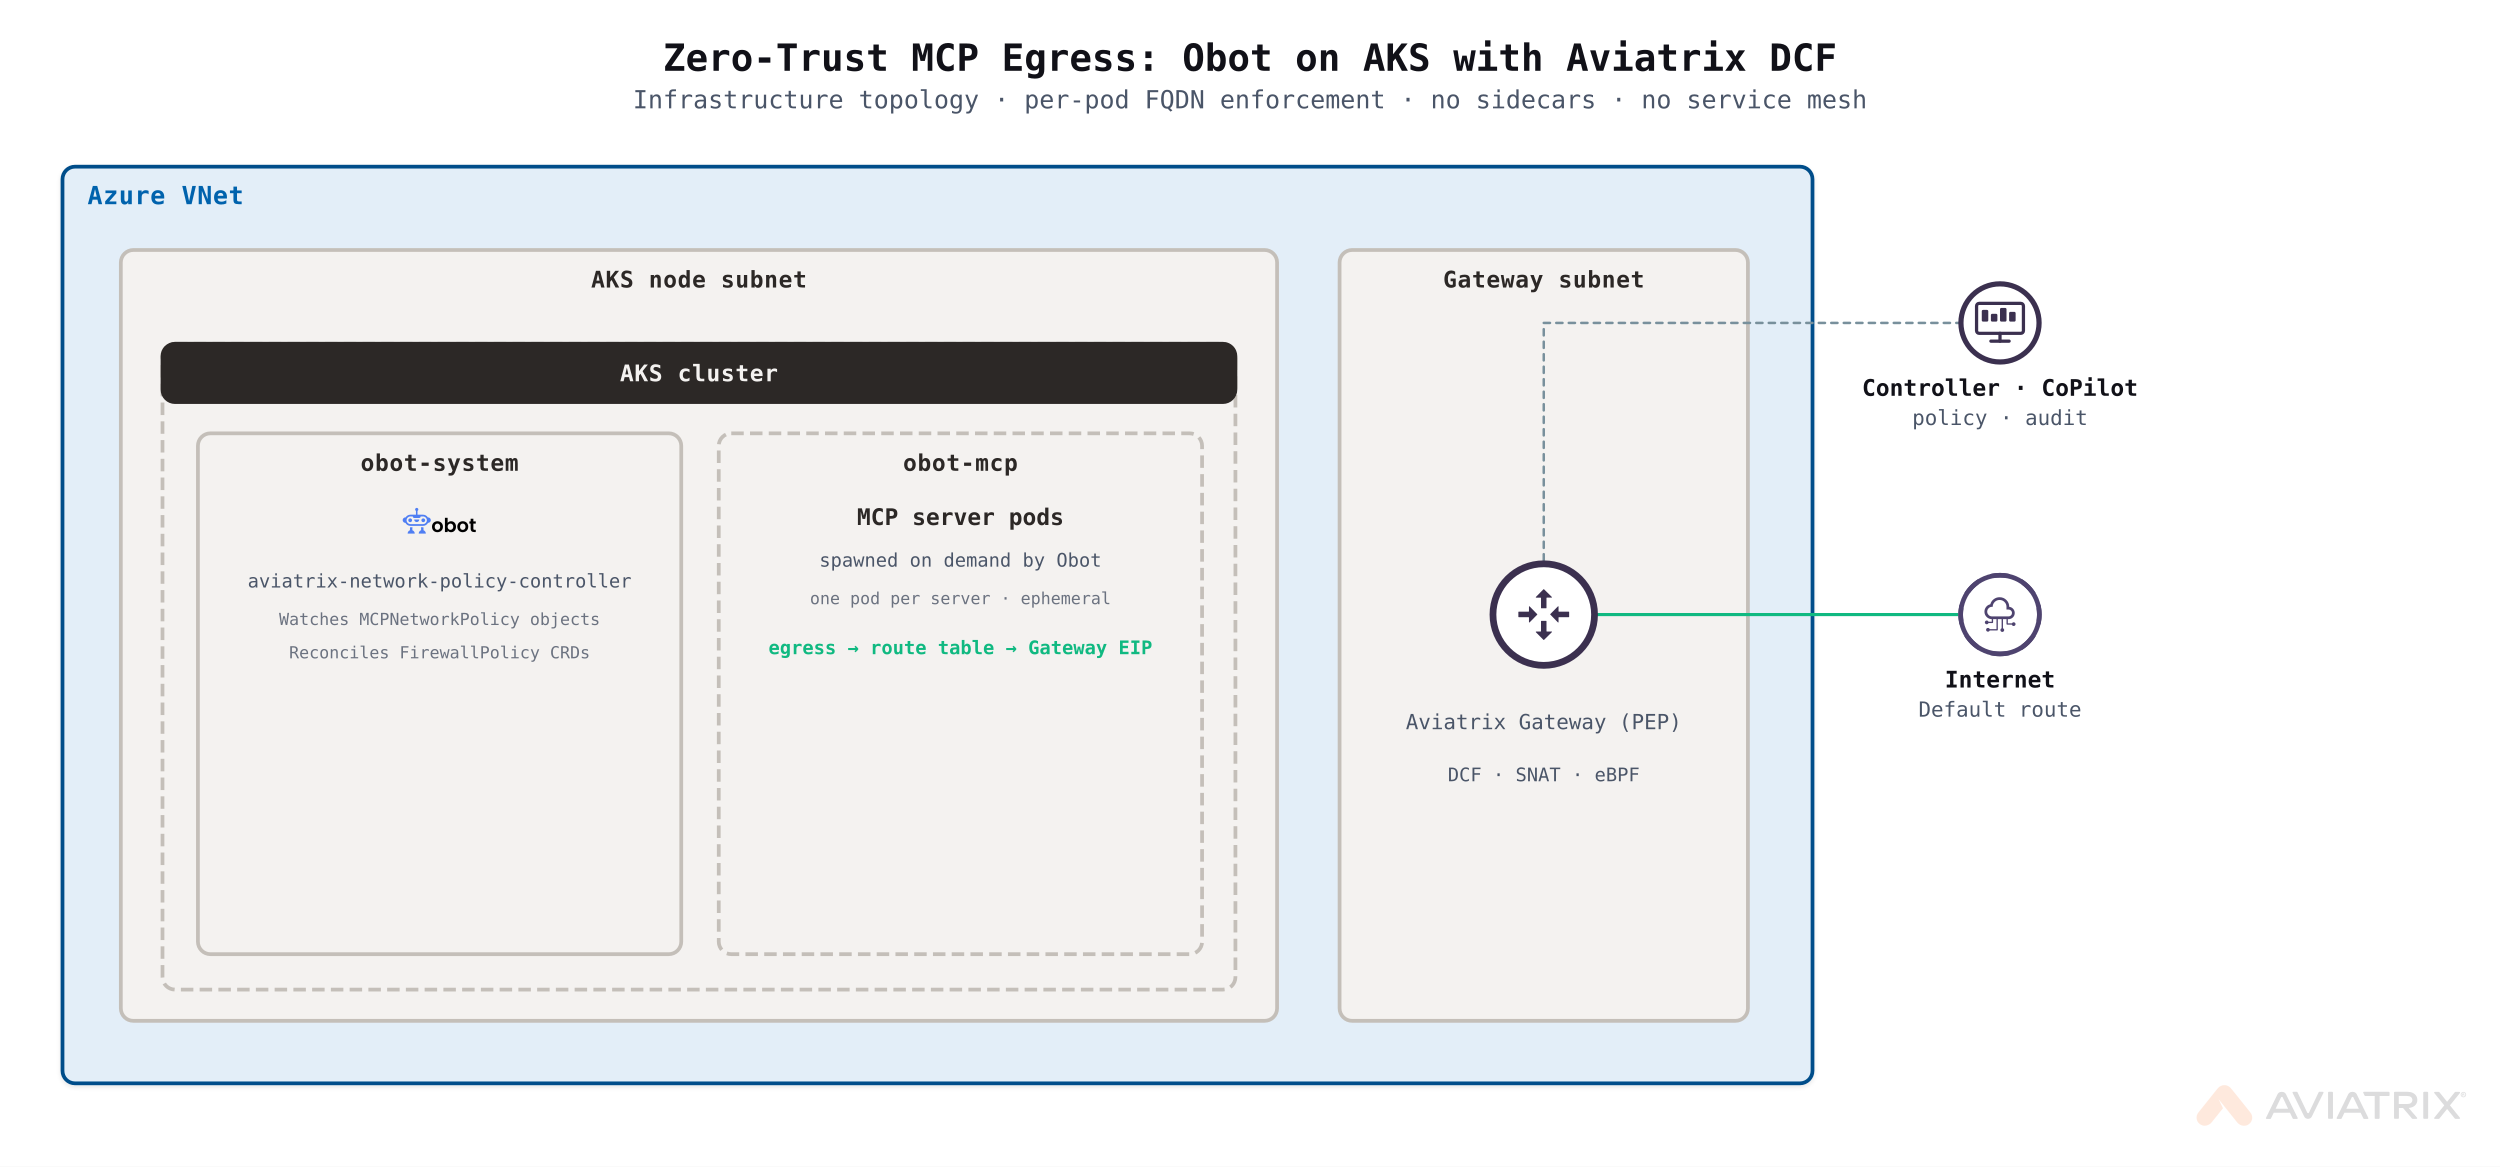
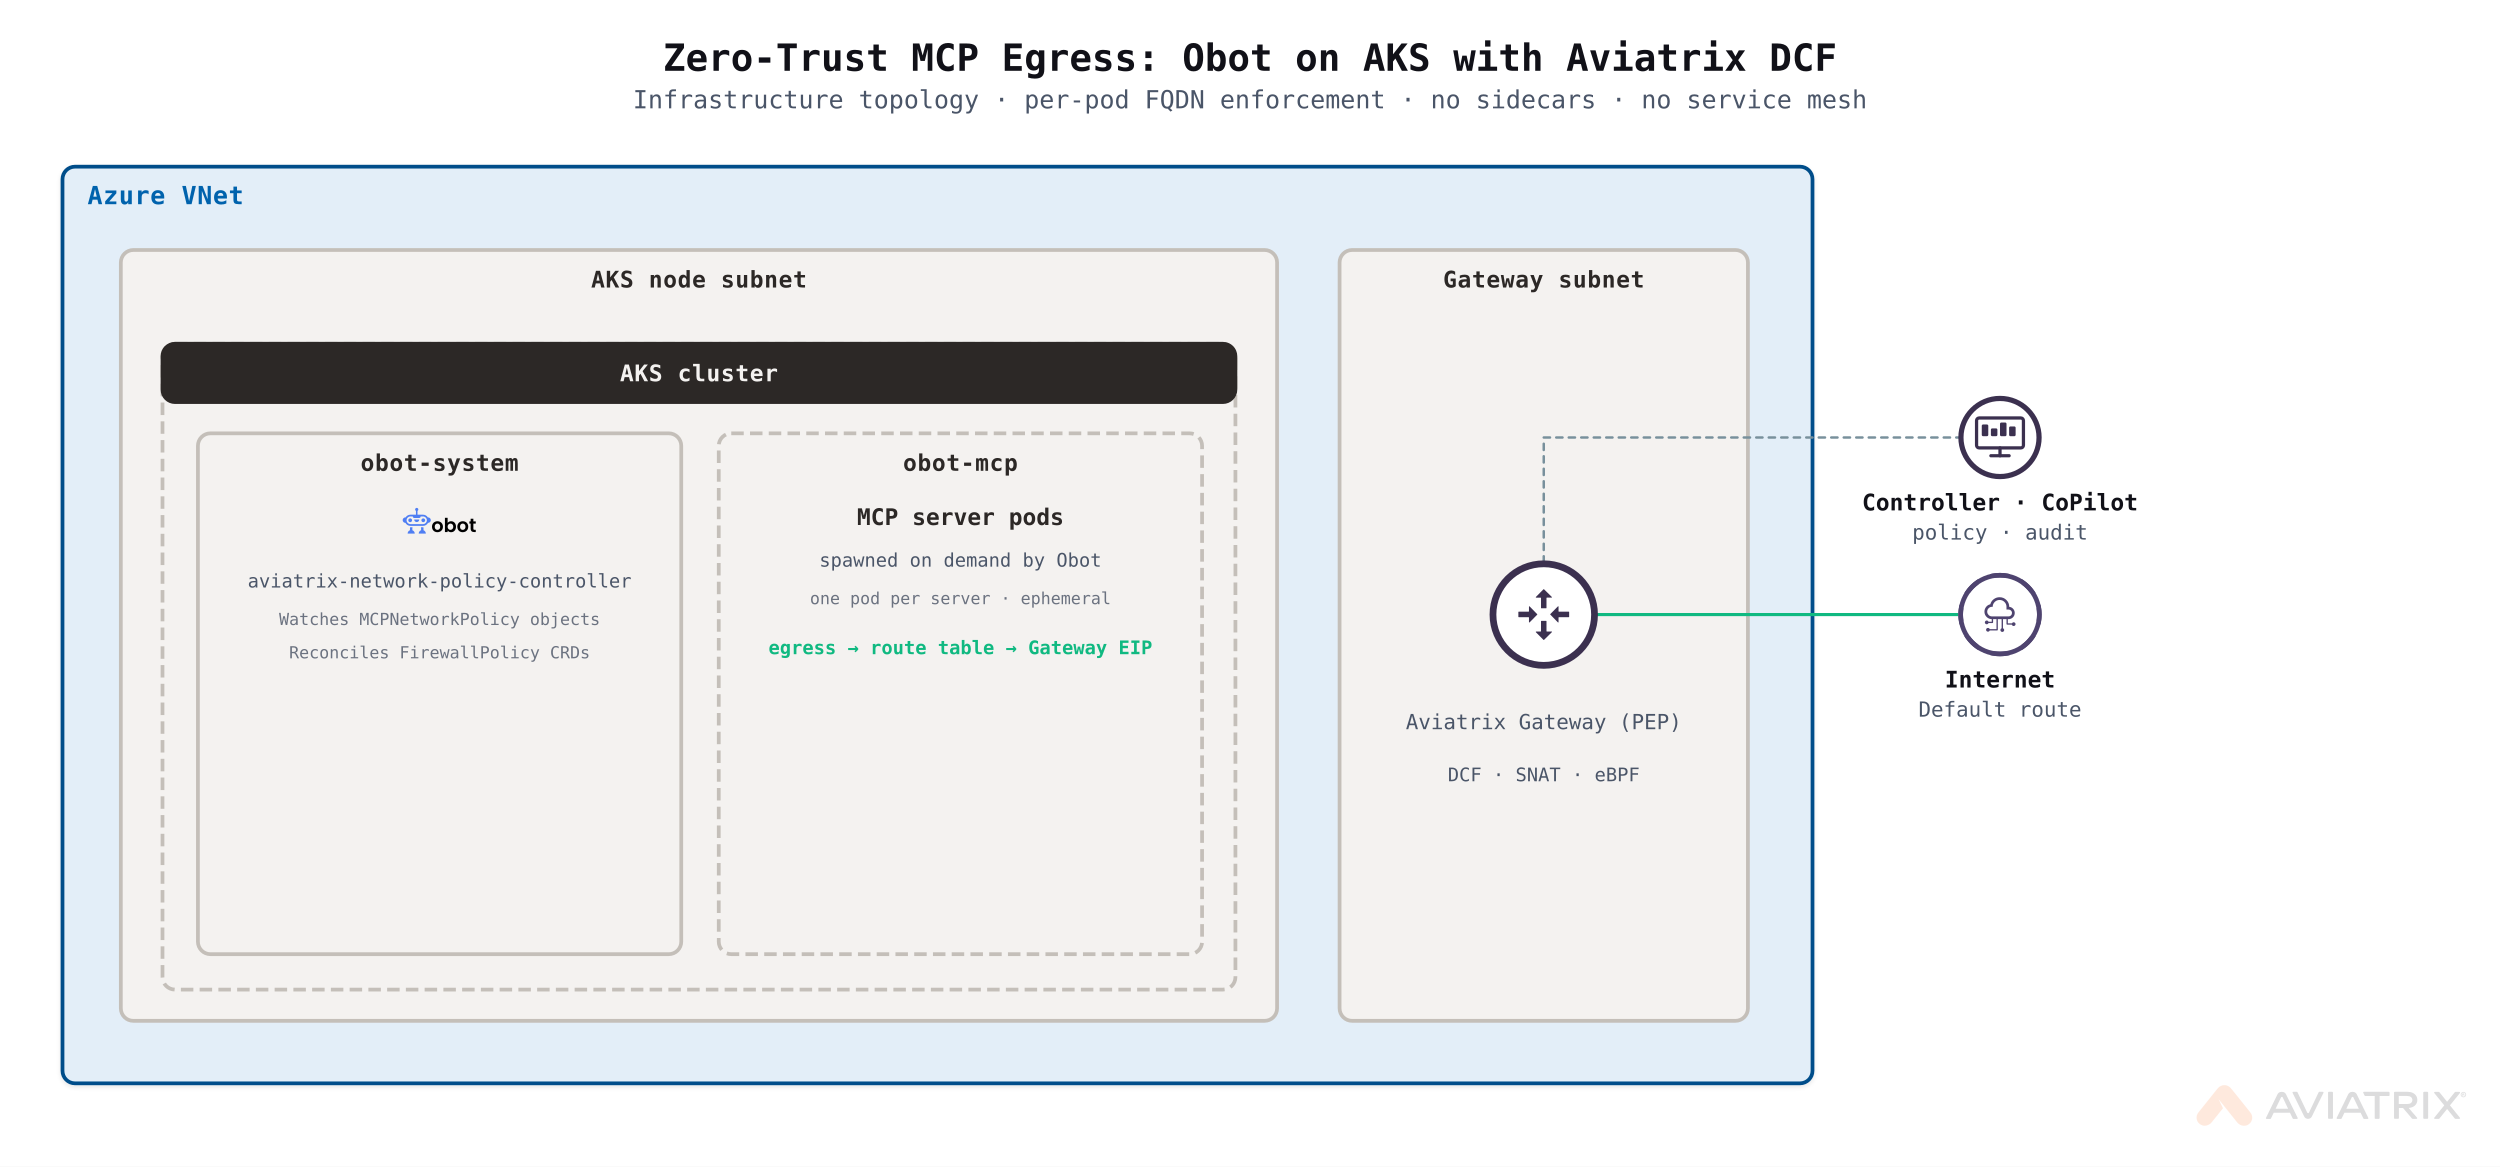
<svg xmlns="http://www.w3.org/2000/svg" viewBox="0 0 1200 560" width="1200" height="560">
  <defs>
    <filter id="shadow-sm" x="-2%" y="-2%" width="104%" height="108%">
      <feDropShadow dx="0" dy="1" stdDeviation="1" flood-color="#000" flood-opacity="0.10" />
    </filter>
    <filter id="shadow-md" x="-2%" y="-2%" width="104%" height="108%">
      <feDropShadow dx="0" dy="1" stdDeviation="1.5" flood-color="#000" flood-opacity="0.12" />
    </filter>
    <linearGradient id="avx-gradient" x1="0" y1="0" x2="0" y2="1">
      <stop offset="0%" stop-color="#fa6b1e" />
      <stop offset="100%" stop-color="#e24c01" />
    </linearGradient>
    <marker id="arrow-end" viewBox="0 0 10 10" refX="9" refY="5" markerWidth="9" markerHeight="9" orient="auto-start-reverse">
      <path d="M 0 0 L 10 5 L 0 10 z" fill="#78909C" />
    </marker>
    <marker id="arrow-end-accent" viewBox="0 0 10 10" refX="9" refY="5" markerWidth="9" markerHeight="9" orient="auto-start-reverse">
      <path d="M 0 0 L 10 5 L 0 10 z" fill="#fa6b1e" />
    </marker>
  </defs>
  <rect width="1200" height="560" fill="#FFFFFF" rx="0" stroke="none" stroke-width="1" />
  <text x="600.0" y="34" text-anchor="middle" font-family="'Anthropic Sans', 'SF Mono', ui-monospace, 'Segoe UI Mono', monospace" font-size="18" font-weight="700" fill="#111118">Zero-Trust MCP Egress: Obot on AKS with Aviatrix DCF</text>
  <text x="600.0" y="52" text-anchor="middle" font-family="'Anthropic Sans', 'SF Mono', ui-monospace, 'Segoe UI Mono', monospace" font-size="12" font-weight="400" fill="#4A5568">Infrastructure topology · per-pod FQDN enforcement · no sidecars · no service mesh</text>
  <g class="containers">
    <g id="container-vpc" opacity="1">
      <rect x="30" y="80" width="840" height="440" rx="6" ry="6" fill="#E3EEF8" stroke="#004E8A" stroke-width="1.8" filter="url(#shadow-sm)" />
      <text x="42" y="98" text-anchor="start" font-family="'Anthropic Sans', 'SF Mono', ui-monospace, 'Segoe UI Mono', monospace" font-size="12" font-weight="600" fill="#0062AD" letter-spacing="0.3">Azure VNet</text>
    </g>
    <g id="container-priv-subnet" opacity="1">
      <rect x="58" y="120" width="555" height="370" rx="6" ry="6" fill="#F4F2F0" stroke="#C4BFB9" stroke-width="1.8" />
      <text x="335.5" y="138" text-anchor="middle" font-family="'Anthropic Sans', 'SF Mono', ui-monospace, 'Segoe UI Mono', monospace" font-size="11" font-weight="600" fill="#2c2826" letter-spacing="0.3">AKS node subnet</text>
    </g>
    <g id="container-eks" opacity="1">
      <rect x="78" y="165" width="515" height="310" rx="6" ry="6" fill="#F4F2F0" stroke="#C4BFB9" stroke-width="1.8" stroke-dasharray="6 3" />
    </g>
    <g id="container-pub-subnet" opacity="1">
      <rect x="643" y="120" width="196" height="370" rx="6" ry="6" fill="#F4F2F0" stroke="#C4BFB9" stroke-width="1.8" />
      <text x="741.0" y="138" text-anchor="middle" font-family="'Anthropic Sans', 'SF Mono', ui-monospace, 'Segoe UI Mono', monospace" font-size="11" font-weight="600" fill="#2c2826" letter-spacing="0.3">Gateway subnet</text>
    </g>
    <g id="container-ns-system" opacity="1">
      <rect x="95" y="208" width="232" height="250" rx="6" ry="6" fill="#F4F2F0" stroke="#C4BFB9" stroke-width="1.8" />
      <text x="211.0" y="226" text-anchor="middle" font-family="'Anthropic Sans', 'SF Mono', ui-monospace, 'Segoe UI Mono', monospace" font-size="11" font-weight="600" fill="#2c2826" letter-spacing="0.3">obot-system</text>
    </g>
    <g id="container-ns-mcp" opacity="1">
      <rect x="345" y="208" width="232" height="250" rx="6" ry="6" fill="#F4F2F0" stroke="#C4BFB9" stroke-width="1.8" stroke-dasharray="6 3" />
      <text x="461.0" y="226" text-anchor="middle" font-family="'Anthropic Sans', 'SF Mono', ui-monospace, 'Segoe UI Mono', monospace" font-size="11" font-weight="600" fill="#2c2826" letter-spacing="0.3">obot-mcp</text>
    </g>
    <g id="container-eks-bar" opacity="1">
      <rect x="78" y="165" width="515" height="28" rx="6" ry="6" fill="#2c2826" stroke="#2c2826" stroke-width="1.8" />
      <text x="335.5" y="183" text-anchor="middle" font-family="'Anthropic Sans', 'SF Mono', ui-monospace, 'Segoe UI Mono', monospace" font-size="11" font-weight="600" fill="#F4F2F0" letter-spacing="0.3">AKS cluster</text>
    </g>
  </g>
  <g class="connections">
    <g class="connection">
      <path d="M 741 295 L 960 295" fill="none" stroke="#10b981" stroke-width="1.5" marker-end="url(#arrow-end)" stroke-linecap="round" stroke-linejoin="round" />
    </g>
    <g class="connection">
-       <path d="M 960 155 L 741 155 L 741 295" fill="none" stroke="#78909C" stroke-width="1.2" stroke-dasharray="3 3" marker-end="url(#arrow-end)" stroke-linecap="round" stroke-linejoin="round" />
+       <path d="M 960 210 L 741 210 L 741 295" fill="none" stroke="#78909C" stroke-width="1.2" stroke-dasharray="3 3" marker-end="url(#arrow-end)" stroke-linecap="round" stroke-linejoin="round" />
    </g>
  </g>
  <g class="nodes">
    <g id="node-obot-logo">
      <svg x="193.0" y="232.0" width="36" height="36" viewBox="0 0 1892.2 720.92" overflow="visible">
        <style type="text/css">
	.st0{display:none;}
	.st1{display:inline;}
	.st2{font-family:'Poppins-SemiBold';}
	.st3{font-size:155.091px;}
	.st4{fill-rule:evenodd;clip-rule:evenodd;fill:#380067;}
	.st5{fill-rule:evenodd;clip-rule:evenodd;fill:#4F7EF3;}
</style>
        <g class="st0">
          <text transform="matrix(1 0 0 1 1070.963 390.6344)" class="st1 st2 st3">otto8</text>
          <g transform="matrix(2.51673,0,0,2.51673,9659.41,-9226.53)" class="st1">
            <g id="ic1_icon-black">
              <path id="ic1_otto8-icon-black" class="st4" d="M-3462.15,3741.84c-2.84,0-5.18,2.34-5.18,5.18l0,0c0.01,1.89,1.05,3.63,2.71,4.54     v12.11h-17.67c-6.58,0-12.34,3.52-15.49,8.77c-0.23-0.04-0.46-0.06-0.69-0.09c-4.81,0-8.77,3.96-8.77,8.77l0,0     c0,4.81,3.96,8.77,8.77,8.77c0.06,0,0.11-0.01,0.17-0.01c3.02,5.74,9.07,9.67,16.02,9.67h40.29c6.95,0,13-3.93,16.02-9.68     c0.06,0,0.11,0.01,0.17,0.02c4.81,0,8.77-3.96,8.77-8.77l0,0c0-4.81-3.96-8.77-8.77-8.77c-0.23,0.02-0.46,0.05-0.69,0.09     c-3.16-5.24-8.92-8.77-15.49-8.77h-17.67v-12.11c1.66-0.91,2.7-2.65,2.71-4.54l0,0     C-3456.97,3744.18-3459.31,3741.84-3462.15,3741.84L-3462.15,3741.84z M-3482.29,3769.34h7.59c-0.01,0.11-0.02,0.21-0.02,0.33     c0,2.56,2.06,4.63,4.63,4.63h15.89c2.56,0,4.63-2.06,4.63-4.63c0-0.11-0.01-0.22-0.02-0.33h7.59c6.92,0,12.38,5.43,12.38,12.26     c0,6.83-5.46,12.26-12.38,12.26h-40.29c-6.92,0-12.38-5.43-12.38-12.26C-3494.67,3774.77-3489.21,3769.34-3482.29,3769.34     L-3482.29,3769.34z M-3483.13,3775.52L-3483.13,3775.52c-3.34,0-6.08,2.74-6.08,6.08l0,0c0,3.33,2.74,6.08,6.08,6.08l0,0     c3.34,0,6.08-2.75,6.08-6.08l0,0C-3477.05,3778.26-3479.79,3775.52-3483.13,3775.52z M-3441.16,3775.52     c-3.34,0-6.08,2.74-6.08,6.08l0,0c0,3.33,2.74,6.08,6.08,6.08l0,0c3.34,0,6.08-2.75,6.08-6.08l0,0     C-3435.08,3778.26-3437.83,3775.52-3441.16,3775.52L-3441.16,3775.52z M-3470.34,3779.16c0,4.53,3.67,8.2,8.2,8.2     c4.53,0,8.2-3.67,8.2-8.2H-3470.34z M-3483.52,3803.87c-0.21,1.19-0.32,2.41-0.32,3.66v5.99c-4.39,1.6-7.52,5.8-7.52,10.74h22.89     c0-5-3.21-9.23-7.67-10.79v-5.93c0-1.25,0.16-2.46,0.47-3.61h-6.61C-3482.71,3803.92-3483.12,3803.9-3483.52,3803.87z      M-3440.77,3803.87c-0.41,0.03-0.82,0.05-1.23,0.05h-6.61c0.3,1.15,0.47,2.36,0.47,3.61v5.93c-4.46,1.56-7.67,5.8-7.67,10.79     h22.89c0-4.94-3.14-9.14-7.52-10.74v-5.99C-3440.44,3806.28-3440.56,3805.06-3440.77,3803.87z M-3447.09,3816.16     c1.59,0,2.83,1.19,2.83,2.88c0,1.69-1.24,2.88-2.83,2.88c-1.58,0-2.83-1.19-2.83-2.88     C-3449.92,3817.34-3448.68,3816.16-3447.09,3816.16z M-3441.37,3816.16c1.2,0,1.82,0.66,1.82,1.46c0,0.6-0.34,1.06-0.89,1.27     c0.63,0.19,1.03,0.69,1.03,1.38c0,1-0.79,1.64-1.96,1.64c-1.16,0-1.95-0.64-1.95-1.64c0-0.7,0.41-1.2,1.02-1.38     c-0.57-0.22-0.89-0.65-0.89-1.27C-3443.18,3816.81-3442.57,3816.16-3441.37,3816.16z M-3441.37,3816.74     c-0.68,0-1.14,0.33-1.14,0.98c0,0.57,0.47,0.94,1.14,0.94c0.68,0,1.15-0.38,1.15-0.95     C-3440.22,3817.07-3440.67,3816.74-3441.37,3816.74z M-3447.09,3816.79c-1.19,0-2.08,0.86-2.08,2.24c0,1.38,0.89,2.24,2.08,2.24     s2.08-0.86,2.08-2.24C-3445.02,3817.65-3445.91,3816.79-3447.09,3816.79z M-3441.37,3819.19c-0.71,0-1.28,0.32-1.28,1.05     c0,0.65,0.5,1.09,1.28,1.09c0.79,0,1.27-0.44,1.27-1.09C-3440.09,3819.54-3440.64,3819.19-3441.37,3819.19z" />
            </g>
          </g>
        </g>
        <g>
          <path d="M821.02,630.46c-20.7-11.47-36.95-27.72-48.75-48.75c-11.81-21.02-17.7-45.27-17.7-72.76c0-27.48,6.06-51.74,18.19-72.76   c12.13-21.02,28.7-37.27,49.72-48.75c21.02-11.48,44.46-17.22,70.34-17.22c25.87,0,49.31,5.75,70.34,17.22   c21.02,11.48,37.59,27.73,49.72,48.75c12.13,21.02,18.19,45.28,18.19,72.76c0,27.49-6.23,51.74-18.67,72.76   c-12.45,21.02-29.27,37.28-50.45,48.75c-21.18,11.48-44.87,17.22-71.06,17.22C865,647.68,841.71,641.94,821.02,630.46z    M925.55,579.53c10.83-5.98,19.48-14.95,25.95-26.92c6.47-11.96,9.7-26.51,9.7-43.66c0-25.54-6.71-45.19-20.13-58.94   c-13.42-13.74-29.83-20.62-49.24-20.62c-19.4,0-35.65,6.88-48.75,20.62c-13.1,13.75-19.65,33.39-19.65,58.94   c0,25.55,6.38,45.2,19.16,58.93c12.77,13.75,28.86,20.62,48.27,20.62C903.16,588.5,914.72,585.51,925.55,579.53z" />
          <path d="M1185.06,382.34c15.35-8.08,32.9-12.13,52.63-12.13c22.96,0,43.73,5.66,62.33,16.98c18.59,11.32,33.3,27.41,44.14,48.26   c10.83,20.86,16.25,45.04,16.25,72.52c0,27.49-5.42,51.83-16.25,73c-10.84,21.19-25.55,37.6-44.14,49.24   c-18.6,11.64-39.37,17.46-62.33,17.46c-20.05,0-37.59-3.96-52.63-11.88c-15.04-7.92-27.09-18.19-36.14-30.8v38.32h-67.91V284.36   h67.91v129.51C1157.66,400.94,1169.7,390.43,1185.06,382.34z M1281.11,466.02c-6.63-11.8-15.36-20.78-26.19-26.92   c-10.84-6.14-22.56-9.22-35.17-9.22c-12.29,0-23.85,3.15-34.68,9.46c-10.84,6.3-19.57,15.45-26.19,27.41   c-6.63,11.97-9.94,26.04-9.94,42.2c0,16.17,3.31,30.24,9.94,42.2c6.62,11.97,15.35,21.1,26.19,27.41   c10.83,6.31,22.39,9.46,34.68,9.46c12.61,0,24.33-3.23,35.17-9.7c10.83-6.47,19.56-15.68,26.19-27.65   c6.62-11.96,9.94-26.19,9.94-42.69C1291.05,491.81,1287.73,477.83,1281.11,466.02z" />
          <path d="M1459.37,630.46c-20.7-11.47-36.95-27.72-48.75-48.75c-11.81-21.02-17.7-45.27-17.7-72.76c0-27.48,6.06-51.74,18.19-72.76   c12.13-21.02,28.7-37.27,49.72-48.75c21.02-11.48,44.46-17.22,70.34-17.22c25.87,0,49.31,5.75,70.34,17.22   c21.02,11.48,37.59,27.73,49.72,48.75c12.13,21.02,18.19,45.28,18.19,72.76c0,27.49-6.23,51.74-18.67,72.76   c-12.45,21.02-29.27,37.28-50.45,48.75c-21.18,11.48-44.87,17.22-71.06,17.22C1503.34,647.68,1480.06,641.94,1459.37,630.46z    M1563.9,579.53c10.83-5.98,19.48-14.95,25.95-26.92c6.47-11.96,9.7-26.51,9.7-43.66c0-25.54-6.71-45.19-20.13-58.94   c-13.42-13.74-29.84-20.62-49.24-20.62c-19.4,0-35.65,6.88-48.75,20.62c-13.1,13.75-19.65,33.39-19.65,58.94   c0,25.55,6.38,45.2,19.16,58.93c12.77,13.75,28.86,20.62,48.27,20.62C1541.51,588.5,1553.06,585.51,1563.9,579.53z" />
          <path d="M1798.43,430.37v130c0,9.06,2.18,15.6,6.55,19.65c4.36,4.05,11.72,6.06,22.07,6.06h31.53v57.24h-42.69   c-57.24,0-85.86-27.81-85.86-83.43V430.37h-32.02v-55.78h32.02v-66.45h68.4v66.45h60.15v55.78H1798.43z" />
        </g>
        <g id="ic1_icon-black_00000129166214560931710720000014079342250062017976_">
          <path id="ic1_otto8-icon-black_00000052808708928244291080000007683698333036600744_" class="st5" d="M369.51,33.52   c-22.36,0-40.77,18.41-40.77,40.77l0,0c0.04,14.86,8.23,28.61,21.3,35.7v95.32H210.94c-51.76,0-97.1,27.73-121.96,69.01   c-1.81-0.3-3.63-0.51-5.45-0.68c-37.86,0-69.01,31.14-69.01,69.01l0,0c0,37.86,31.15,69.01,69.01,69.01   c0.44-0.03,0.87-0.07,1.31-0.1c23.75,45.19,71.4,76.13,126.1,76.13h317.14c54.71,0,102.36-30.94,126.11-76.17   c0.44,0.03,0.87,0.1,1.3,0.14c37.86,0,69.01-31.14,69.01-69.01l0,0c0-37.86-31.15-69.01-69.01-69.01   c-1.83,0.17-3.64,0.37-5.45,0.68c-24.86-41.28-70.2-69.04-121.96-69.04H388.97v-95.29c13.07-7.13,21.26-20.84,21.3-35.7l0,0   C410.27,51.93,391.87,33.52,369.51,33.52L369.51,33.52z M210.94,250h59.73c-0.06,0.84-0.13,1.69-0.13,2.57   c0,20.16,16.24,36.41,36.42,36.41h125.09c20.18,0,36.42-16.25,36.42-36.41c0-0.88-0.07-1.72-0.13-2.57h59.73   c54.48,0,97.47,42.73,97.47,96.5c0,53.74-42.99,96.5-97.47,96.5H210.94c-54.48,0-97.47-42.76-97.47-96.5   C113.47,292.73,156.46,250,210.94,250L210.94,250z M204.34,298.64L204.34,298.64c-26.26,0-47.86,21.58-47.86,47.86l0,0   c0,26.25,21.6,47.86,47.86,47.86l0,0c26.26,0,47.86-21.62,47.86-47.86l0,0C252.2,320.22,230.59,298.64,204.34,298.64z    M534.68,298.64c-26.26,0-47.86,21.58-47.86,47.86l0,0c0,26.25,21.6,47.86,47.86,47.86l0,0c26.26,0,47.86-21.62,47.86-47.86l0,0   C582.54,320.22,560.93,298.64,534.68,298.64L534.68,298.64z M305,327.32c0,35.63,28.88,64.52,64.51,64.52   c35.63,0,64.51-28.88,64.51-64.52H305z M201.23,521.81c-1.62,9.36-2.55,18.95-2.55,28.78v47.12c-34.52,12.63-59.2,45.67-59.2,84.55   h180.19c0-39.32-25.25-72.66-60.38-84.95v-46.71c0-9.86,1.3-19.35,3.67-28.41h-52.02C207.67,522.18,204.44,522.04,201.23,521.81z    M537.79,521.81c-3.21,0.24-6.44,0.37-9.71,0.37h-52.02c2.37,9.05,3.67,18.54,3.67,28.41v46.71   c-35.14,12.29-60.38,45.63-60.38,84.95h180.2c0-38.88-24.68-71.91-59.2-84.51v-47.15C540.34,540.76,539.41,531.16,537.79,521.81z" />
        </g>
      </svg>
    </g>
    <g id="node-gw">
      <svg x="715.0" y="269.0" width="52" height="52" viewBox="0 0 128 128" overflow="visible">
        <circle cx="64" cy="64" r="60" fill="white" stroke="#3B304F" stroke-width="8" />
        <path fill="#3B304F" d="M54.697 43.189L63.64 34.139C63.878 33.954 64.115 33.954 64.36 34.139L73.534 43.189C73.717 43.374 73.778 43.613 73.602 43.791C73.534 43.969 73.358 44.031 73.174 43.969H67.705C67.468 43.969 67.23 44.209 67.23 44.448V56.141C67.23 56.381 67.047 56.566 66.809 56.566H61.245C61.001 56.634 60.756 56.442 60.756 56.203V44.455C60.756 44.216 60.58 43.976 60.349 43.976H55.056C54.758 43.976 54.581 43.736 54.581 43.428C54.636 43.38 54.636 43.257 54.697 43.196V43.189ZM73.541 84.811L64.36 93.861C64.115 94.046 63.871 94.046 63.634 93.861L54.69 84.811C54.514 84.572 54.568 84.264 54.812 84.147C54.88 84.092 54.934 84.031 55.05 84.031H60.343C60.573 84.031 60.75 83.791 60.75 83.552V71.859C60.75 71.619 60.933 71.434 61.17 71.434H66.816C67.054 71.434 67.237 71.612 67.237 71.859V83.552C67.237 83.791 67.474 84.031 67.712 84.031H72.937C73.174 83.853 73.48 83.908 73.656 84.147C73.778 84.332 73.724 84.626 73.534 84.811H73.541ZM46.533 72.872V67.532C46.533 67.3 46.296 67.122 46.058 67.053H34.475C34.231 67.053 34 66.882 34 66.642V61.002C34 60.762 34.231 60.591 34.475 60.522H46.058C46.296 60.522 46.533 60.344 46.533 60.112V54.772C46.479 54.525 46.601 54.293 46.778 54.224C46.954 54.108 47.198 54.224 47.321 54.347L56.257 63.521C56.441 63.699 56.441 63.931 56.257 64.123L47.314 73.173C47.137 73.358 46.893 73.413 46.717 73.297C46.581 73.173 46.527 72.995 46.527 72.872H46.533ZM81.467 54.765V60.105C81.467 60.351 81.704 60.529 81.942 60.529H93.525C93.769 60.598 94 60.769 94 61.008V66.642C94 66.889 93.769 67.067 93.525 67.067H81.942C81.704 67.135 81.467 67.306 81.467 67.546V72.886C81.521 73.119 81.344 73.297 81.1 73.365C80.924 73.365 80.802 73.297 80.693 73.18L71.736 64.007C71.559 63.829 71.559 63.596 71.736 63.404L80.693 54.354C80.802 54.169 81.1 54.115 81.283 54.231C81.467 54.354 81.521 54.594 81.467 54.779V54.765Z" />
      </svg>
      <text x="741" y="350.0" text-anchor="middle" font-family="'Anthropic Sans', 'SF Mono', ui-monospace, 'Segoe UI Mono', monospace" font-size="10" font-weight="400" fill="#4A5568">Aviatrix Gateway (PEP)</text>
    </g>
    <g id="node-igw">
      <svg x="940.0" y="275.0" width="40" height="40" viewBox="0 0 72 72" overflow="visible">
        <circle cx="36" cy="36" r="36" fill="white" />
        <path d="M72 36C72 55.882 55.882 72 36 72C16.118 72 0 55.882 0 36C0 16.118 16.118 0 36 0C55.882 0 72 16.118 72 36ZM4.032 36C4.032 53.655 18.345 67.968 36 67.968C53.655 67.968 67.968 53.655 67.968 36C67.968 18.345 53.655 4.032 36 4.032C18.345 4.032 4.032 18.345 4.032 36Z" fill="#4E436F" />
        <path fill-rule="evenodd" clip-rule="evenodd" d="M71.382 42.677C71.504 42.025 71.609 41.366 71.696 40.702C71.897 39.163 72 37.594 72 36C72 34.406 71.897 32.837 71.696 31.298C71.609 30.634 71.504 29.975 71.382 29.323C71.258 28.664 71.117 28.012 70.958 27.366C68.885 27.753 67.453 29.699 67.729 31.815C67.908 33.183 68 34.58 68 36C68 37.42 67.908 38.817 67.729 40.185C67.453 42.301 68.885 44.246 70.958 44.633C71.117 43.988 71.258 43.336 71.382 42.677ZM66.82 54.614C65.08 53.422 62.691 53.786 61.391 55.479C59.686 57.697 57.697 59.686 55.479 61.391C53.786 62.691 53.422 65.08 54.614 66.82C55.186 66.474 55.747 66.113 56.297 65.737C56.848 65.36 57.388 64.968 57.916 64.562C60.41 62.646 62.646 60.41 64.562 57.916C64.968 57.388 65.36 56.848 65.737 56.297C66.113 55.747 66.474 55.186 66.82 54.614ZM44.633 70.958C44.246 68.885 42.301 67.453 40.185 67.729C38.817 67.908 37.42 68 36 68C34.58 68 33.183 67.908 31.815 67.729C29.699 67.453 27.753 68.885 27.366 70.958C28.012 71.117 28.664 71.258 29.323 71.382C29.975 71.504 30.634 71.609 31.298 71.696C32.837 71.897 34.406 72 36 72C37.594 72 39.163 71.897 40.702 71.696C41.366 71.609 42.025 71.504 42.677 71.382C43.336 71.258 43.988 71.117 44.633 70.958ZM17.386 66.82C18.578 65.08 18.214 62.691 16.521 61.391C14.303 59.686 12.314 57.697 10.609 55.479C9.309 53.786 6.92 53.422 5.18 54.614C5.526 55.186 5.887 55.747 6.263 56.297C6.64 56.848 7.032 57.388 7.438 57.916C9.354 60.41 11.59 62.646 14.084 64.562C14.612 64.968 15.152 65.36 15.703 65.737C16.253 66.113 16.814 66.474 17.386 66.82ZM1.042 44.633C3.115 44.246 4.547 42.301 4.271 40.185C4.092 38.817 4 37.42 4 36C4 34.58 4.092 33.183 4.271 31.815C4.547 29.699 3.115 27.753 1.042 27.366C0.883 28.012 0.742 28.664 0.618 29.323C0.496 29.975 0.391 30.634 0.304 31.298C0.104 32.837 0 34.406 0 36C0 37.594 0.104 39.163 0.304 40.702C0.391 41.366 0.496 42.025 0.618 42.677C0.742 43.336 0.883 43.988 1.042 44.633ZM5.18 17.386C6.92 18.578 9.309 18.214 10.609 16.521C12.314 14.303 14.303 12.314 16.521 10.609C18.214 9.309 18.578 6.92 17.386 5.18C16.814 5.526 16.253 5.887 15.703 6.263C15.152 6.64 14.612 7.032 14.084 7.438C11.59 9.354 9.354 11.59 7.438 14.084C7.032 14.612 6.64 15.152 6.263 15.703C5.887 16.253 5.526 16.814 5.18 17.386ZM27.366 1.042C27.753 3.115 29.699 4.547 31.815 4.271C33.183 4.092 34.58 4 36 4C37.42 4 38.817 4.092 40.185 4.271C42.301 4.547 44.246 3.115 44.633 1.042C43.988 0.883 43.336 0.742 42.677 0.618C42.025 0.496 41.366 0.391 40.702 0.304C39.163 0.104 37.594 0 36 0C34.406 0 32.837 0.104 31.298 0.304C30.634 0.391 29.975 0.496 29.323 0.618C28.664 0.742 28.012 0.883 27.366 1.042ZM54.614 5.18C53.422 6.92 53.786 9.309 55.479 10.609C57.697 12.314 59.686 14.303 61.391 16.521C62.691 18.214 65.08 18.578 66.82 17.386C66.474 16.814 66.113 16.253 65.737 15.703C65.36 15.152 64.968 14.612 64.562 14.084C62.646 11.59 60.41 9.354 57.916 7.438C57.388 7.032 56.848 6.64 56.297 6.263C55.747 5.887 55.186 5.526 54.614 5.18Z" fill="#4E436F" />
        <path fill-rule="evenodd" clip-rule="evenodd" d="M28.872 39.941C27.168 39.889 25.704 39.269 24.481 38.079C23.202 36.836 22.562 35.317 22.562 33.521C22.562 31.982 23.029 30.61 23.96 29.407C24.892 28.203 26.112 27.433 27.619 27.098C28.114 25.282 29.106 23.812 30.593 22.687C32.08 21.562 33.766 21 35.649 21C37.969 21 39.937 21.804 41.553 23.412C43.169 25.021 43.977 26.979 43.977 29.288C45.346 29.446 46.481 30.033 47.383 31.049C48.285 32.066 48.736 33.255 48.736 34.616C48.736 36.096 48.216 37.354 47.175 38.39C46.134 39.426 44.87 39.944 43.383 39.944H42.777V43.558H46.323C46.586 43.008 47.149 42.628 47.802 42.628C48.705 42.628 49.438 43.357 49.438 44.256C49.438 45.155 48.705 45.884 47.802 45.884C47.061 45.884 46.435 45.393 46.233 44.721H42.193C41.87 44.721 41.609 44.461 41.609 44.139V39.944H38.571V47.851C39.186 48.085 39.622 48.678 39.622 49.372C39.622 50.271 38.89 51 37.986 51C37.083 51 36.35 50.271 36.35 49.372C36.35 48.678 36.787 48.085 37.402 47.851V39.944H34.13V49.139C34.13 49.461 33.869 49.721 33.546 49.721H27.129C26.894 50.333 26.298 50.767 25.601 50.767C24.697 50.767 23.965 50.039 23.965 49.139C23.965 48.24 24.697 47.512 25.601 47.512C26.298 47.512 26.894 47.946 27.129 48.558H32.962V39.944H30.041V42.744C30.041 43.065 29.779 43.326 29.456 43.326H26.069C25.835 43.94 25.239 44.376 24.54 44.376C23.636 44.376 22.904 43.647 22.904 42.748C22.904 41.849 23.636 41.12 24.54 41.12C25.237 41.12 25.833 41.555 26.068 42.167L28.872 42.163V39.941ZM45.494 36.718C44.919 37.29 44.215 37.576 43.383 37.576H29.106C27.956 37.576 26.974 37.172 26.161 36.362C25.807 36.01 25.53 35.625 25.33 35.208C25.071 34.669 24.942 34.077 24.942 33.432C24.942 33.23 24.955 33.032 24.98 32.84C25.099 31.947 25.492 31.168 26.161 30.502C26.974 29.693 27.956 29.288 29.106 29.288H29.701C29.701 27.65 30.281 26.254 31.441 25.1C31.985 24.558 32.583 24.144 33.234 23.856C33.949 23.54 34.73 23.377 35.575 23.368C35.6 23.368 35.624 23.368 35.649 23.368C37.295 23.368 38.698 23.945 39.858 25.1C40.393 25.632 40.804 26.215 41.093 26.85C41.33 27.373 41.484 27.93 41.554 28.523C41.583 28.772 41.598 29.027 41.598 29.288V31.656H43.383C44.215 31.656 44.919 31.942 45.494 32.514C45.964 32.982 46.242 33.534 46.328 34.172C46.347 34.316 46.357 34.464 46.357 34.616C46.357 35.045 46.28 35.44 46.126 35.8C45.982 36.136 45.772 36.442 45.494 36.718Z" fill="#4E436F" />
      </svg>
      <text x="960" y="330.0" text-anchor="middle" font-family="'Anthropic Sans', 'SF Mono', ui-monospace, 'Segoe UI Mono', monospace" font-size="11" font-weight="600" fill="#111118">Internet</text>
      <text x="960" y="344.0" text-anchor="middle" font-family="'Anthropic Sans', 'SF Mono', ui-monospace, 'Segoe UI Mono', monospace" font-size="10" font-weight="400" fill="#4A5568">Default route</text>
    </g>
    <g id="node-controller">
-       <svg x="940.0" y="135.0" width="40" height="40" viewBox="0 0 128 128" overflow="visible">
+       <svg x="940.0" y="190.0" width="40" height="40" viewBox="0 0 128 128" overflow="visible">
        <circle cx="64" cy="64" r="60" fill="white" stroke="#3B304F" stroke-width="8" />
        <rect x="28" y="34" width="72" height="46" rx="4" fill="none" stroke="#3B304F" stroke-width="5" />
        <line x1="64" y1="80" x2="64" y2="92" stroke="#3B304F" stroke-width="5" stroke-linecap="round" />
        <line x1="50" y1="92" x2="78" y2="92" stroke="#3B304F" stroke-width="5" stroke-linecap="round" />
        <rect x="36" y="44" width="10" height="18" rx="2" fill="#3B304F" />
        <rect x="50" y="50" width="10" height="12" rx="2" fill="#3B304F" />
        <rect x="64" y="41" width="10" height="21" rx="2" fill="#3B304F" />
        <rect x="78" y="47" width="10" height="15" rx="2" fill="#3B304F" />
      </svg>
-       <text x="960" y="190.0" text-anchor="middle" font-family="'Anthropic Sans', 'SF Mono', ui-monospace, 'Segoe UI Mono', monospace" font-size="11" font-weight="600" fill="#111118">Controller · CoPilot</text>
-       <text x="960" y="204.0" text-anchor="middle" font-family="'Anthropic Sans', 'SF Mono', ui-monospace, 'Segoe UI Mono', monospace" font-size="10" font-weight="400" fill="#4A5568">policy · audit</text>
+       <text x="960" y="245.0" text-anchor="middle" font-family="'Anthropic Sans', 'SF Mono', ui-monospace, 'Segoe UI Mono', monospace" font-size="11" font-weight="600" fill="#111118">Controller · CoPilot</text>
+       <text x="960" y="259.0" text-anchor="middle" font-family="'Anthropic Sans', 'SF Mono', ui-monospace, 'Segoe UI Mono', monospace" font-size="10" font-weight="400" fill="#4A5568">policy · audit</text>
    </g>
  </g>
  <text x="211" y="282" text-anchor="middle" font-family="'Anthropic Sans', 'SF Mono', ui-monospace, 'Segoe UI Mono', monospace" font-size="9" font-weight="normal" fill="#4A5568">aviatrix-network-policy-controller</text>
  <text x="211" y="300" text-anchor="middle" font-family="'Anthropic Sans', 'SF Mono', ui-monospace, 'Segoe UI Mono', monospace" font-size="8" font-weight="normal" fill="#6B7280">Watches MCPNetworkPolicy objects</text>
  <text x="211" y="316" text-anchor="middle" font-family="'Anthropic Sans', 'SF Mono', ui-monospace, 'Segoe UI Mono', monospace" font-size="8" font-weight="normal" fill="#6B7280">Reconciles FirewallPolicy CRDs</text>
  <text x="461" y="252" text-anchor="middle" font-family="'Anthropic Sans', 'SF Mono', ui-monospace, 'Segoe UI Mono', monospace" font-size="11" font-weight="600" fill="#2c2826">MCP server pods</text>
  <text x="461" y="272" text-anchor="middle" font-family="'Anthropic Sans', 'SF Mono', ui-monospace, 'Segoe UI Mono', monospace" font-size="9" font-weight="normal" fill="#4A5568">spawned on demand by Obot</text>
  <text x="461" y="290" text-anchor="middle" font-family="'Anthropic Sans', 'SF Mono', ui-monospace, 'Segoe UI Mono', monospace" font-size="8" font-weight="normal" fill="#6B7280">one pod per server · ephemeral</text>
  <text x="461" y="314" text-anchor="middle" font-family="'Anthropic Sans', 'SF Mono', ui-monospace, 'Segoe UI Mono', monospace" font-size="9" font-weight="600" fill="#10b981">egress → route table → Gateway EIP</text>
  <text x="741" y="375" text-anchor="middle" font-family="'Anthropic Sans', 'SF Mono', ui-monospace, 'Segoe UI Mono', monospace" font-size="9" font-weight="normal" fill="#4A5568">DCF · SNAT · eBPF</text>
  <g class="watermark" opacity="0.15">
    <svg x="1054" y="518" width="130" height="26" viewBox="0 0 400 80" overflow="visible">
      <path fill="#fa6b1e" d="M80.6,49.3l-8.4-10.5-15.6-19.5-4.8-5.9c-2.3-2.9-5.9-4.6-9.6-4.6s-7.3,1.7-9.7,4.6l-4.8,5.9-15.6,19.5-8.4,10.5c-4.2,5.2-3.3,12.8,2,16.9,2.3,1.7,4.9,2.6,7.6,2.6s7.2-1.6,9.7-4.6l4.8-5.9,12.3-15.4-6.6-13.5,23.1,28.9,4.8,5.9c2.4,3,6,4.6,9.7,4.6s5.3-.8,7.6-2.6c5.3-4.1,6.1-11.7,1.9-16.9h0Z" />
      <path fill="#111118" d="M285,18.7h-36.8c-.8,0-1.3.8-.9,1.5l2,4.1c.2.4.5.6,1,.6h13.9v32.7c0,.6.5,1,1.1,1h5c.6,0,1.1-.5,1.1-1V24.9h13.7c.6,0,1-.5,1-1v-4.1c0-.6-.5-1.1-1.1-1.1h0Z" />
      <path fill="#111118" d="M133.1,22.2c-1-2.1-3.2-3.4-5.6-3.4h-1.2c-2.4,0-4.5,1.3-5.6,3.4l-17.1,35c-.3.7.2,1.5,1,1.5h5.3c.4,0,.8-.2,1-.6l4.1-8.5h24l4.1,8.5c.2.4.5.6,1,.6h5.3c.8,0,1.3-.8,1-1.5l-17.3-35h0ZM117.8,43.7l8-16.8c.5-1,2-1,2.5,0l8,16.8h-18.5Z" />
      <path fill="#111118" d="M187.7,18.7h-5.3c-.4,0-.8.2-1,.6l-14.3,30.2c-.5,1-2,1-2.5,0l-14.5-30.2c-.2-.4-.5-.6-1-.6h-5.3c-.8,0-1.3.8-.9,1.5l17.2,35c1,2.1,3.2,3.4,5.5,3.4h.2c2.4,0,4.5-1.3,5.5-3.4l17.2-35c.3-.7-.2-1.5-.9-1.5h.1Z" />
      <path fill="#111118" d="M201.4,18.7h-5c-.6,0-1.1.5-1.1,1v37.8c0,.6.5,1,1.1,1h5c.6,0,1.1-.5,1.1-1V19.8c0-.6-.5-1.1-1.1-1.1h0Z" />
      <path fill="#111118" d="M237.6,22.2c-1-2.1-3.3-3.4-5.7-3.4h-1.2c-2.4,0-4.5,1.3-5.6,3.4l-17.1,35c-.3.7.2,1.5,1,1.5h5.3c.4,0,.8-.2,1-.6l4.1-8.5h24l4.1,8.5c.2.4.5.6,1,.6h5.3c.8,0,1.3-.8.9-1.5l-17.1-35h0ZM222.2,43.7l8-16.8c.5-1,2-1,2.5,0l8,16.8h-18.5Z" />
      <path fill="#111118" d="M325.3,36.9c1.2-1.8,1.8-3.9,1.8-6.2s-.6-4.5-1.8-6.3c-1.2-1.8-2.9-3.2-5-4.2s-4.7-1.5-7.5-1.5h-19c-.6,0-1.1.5-1.1,1v37.8c0,.6.5,1,1.1,1h5c.6,0,1.1-.5,1.1-1v-14.9h6.1l13.3,15.6c.2.2.5.4.8.4h5.8c.9,0,1.4-1,.8-1.7l-12.4-14.4c2.2-.2,4.3-.6,6-1.4,2.1-1,3.8-2.4,5-4.2h0ZM317.7,35.2c-1.4,1.1-3.3,1.5-5.7,1.5h-12.3v-11.9h12.3c2.4,0,4.3.5,5.7,1.6,1.4,1,2.1,2.5,2.1,4.4s-.7,3.3-2.1,4.4h0Z" />
      <path fill="#111118" d="M342,18.7h-5c-.6,0-1.1.5-1.1,1v37.8c0,.6.5,1,1.1,1h5c.6,0,1.1-.5,1.1-1V19.8c0-.6-.5-1.1-1.1-1.1h0Z" />
      <path fill="#111118" d="M375.3,38.7l14.7-18.2c.6-.7,0-1.7-.8-1.7h-5.8c-.3,0-.7.1-.9.4l-11.4,14.2-11.4-14.2c-.2-.2-.6-.4-.9-.4h-5.8c-.9,0-1.4,1-.8,1.7l14.7,18.2-14.7,18.2c-.6.7,0,1.7.8,1.7h5.8c.3,0,.7,0,.9-.4l11.4-14.2,11.4,14.2c.2.2.6.4.9.4h5.8c.9,0,1.4-1,.8-1.7,0,0-14.7-18.2-14.7-18.2Z" />
      <path fill="#111118" d="M393.8,21c.3,0,.7,0,1.2,0s1,0,1.3.3c.2.2.4.4.4.7s-.4.7-.7.9h0c.3.1.4.3.5.7.1.4.3.8.3,1h-.9c0,0-.2-.4-.3-.8-.1-.4-.3-.6-.7-.6h-.3v1.4h-.9v-3.4ZM394.7,22.5h.4c.5,0,.7-.2.7-.5s-.3-.5-.7-.5c-.2,0-.3,0-.4,0v1Z" />
      <path fill="#111118" d="M395.2,26.8c-2.2,0-4-1.8-4-4s1.8-4,4-4,4,1.8,4,4-1.8,4-4,4ZM395.2,19.8c-1.7,0-3,1.3-3,3s1.3,3,3,3,3-1.3,3-3-1.3-3-3-3Z" />
    </svg>
  </g>
</svg>
